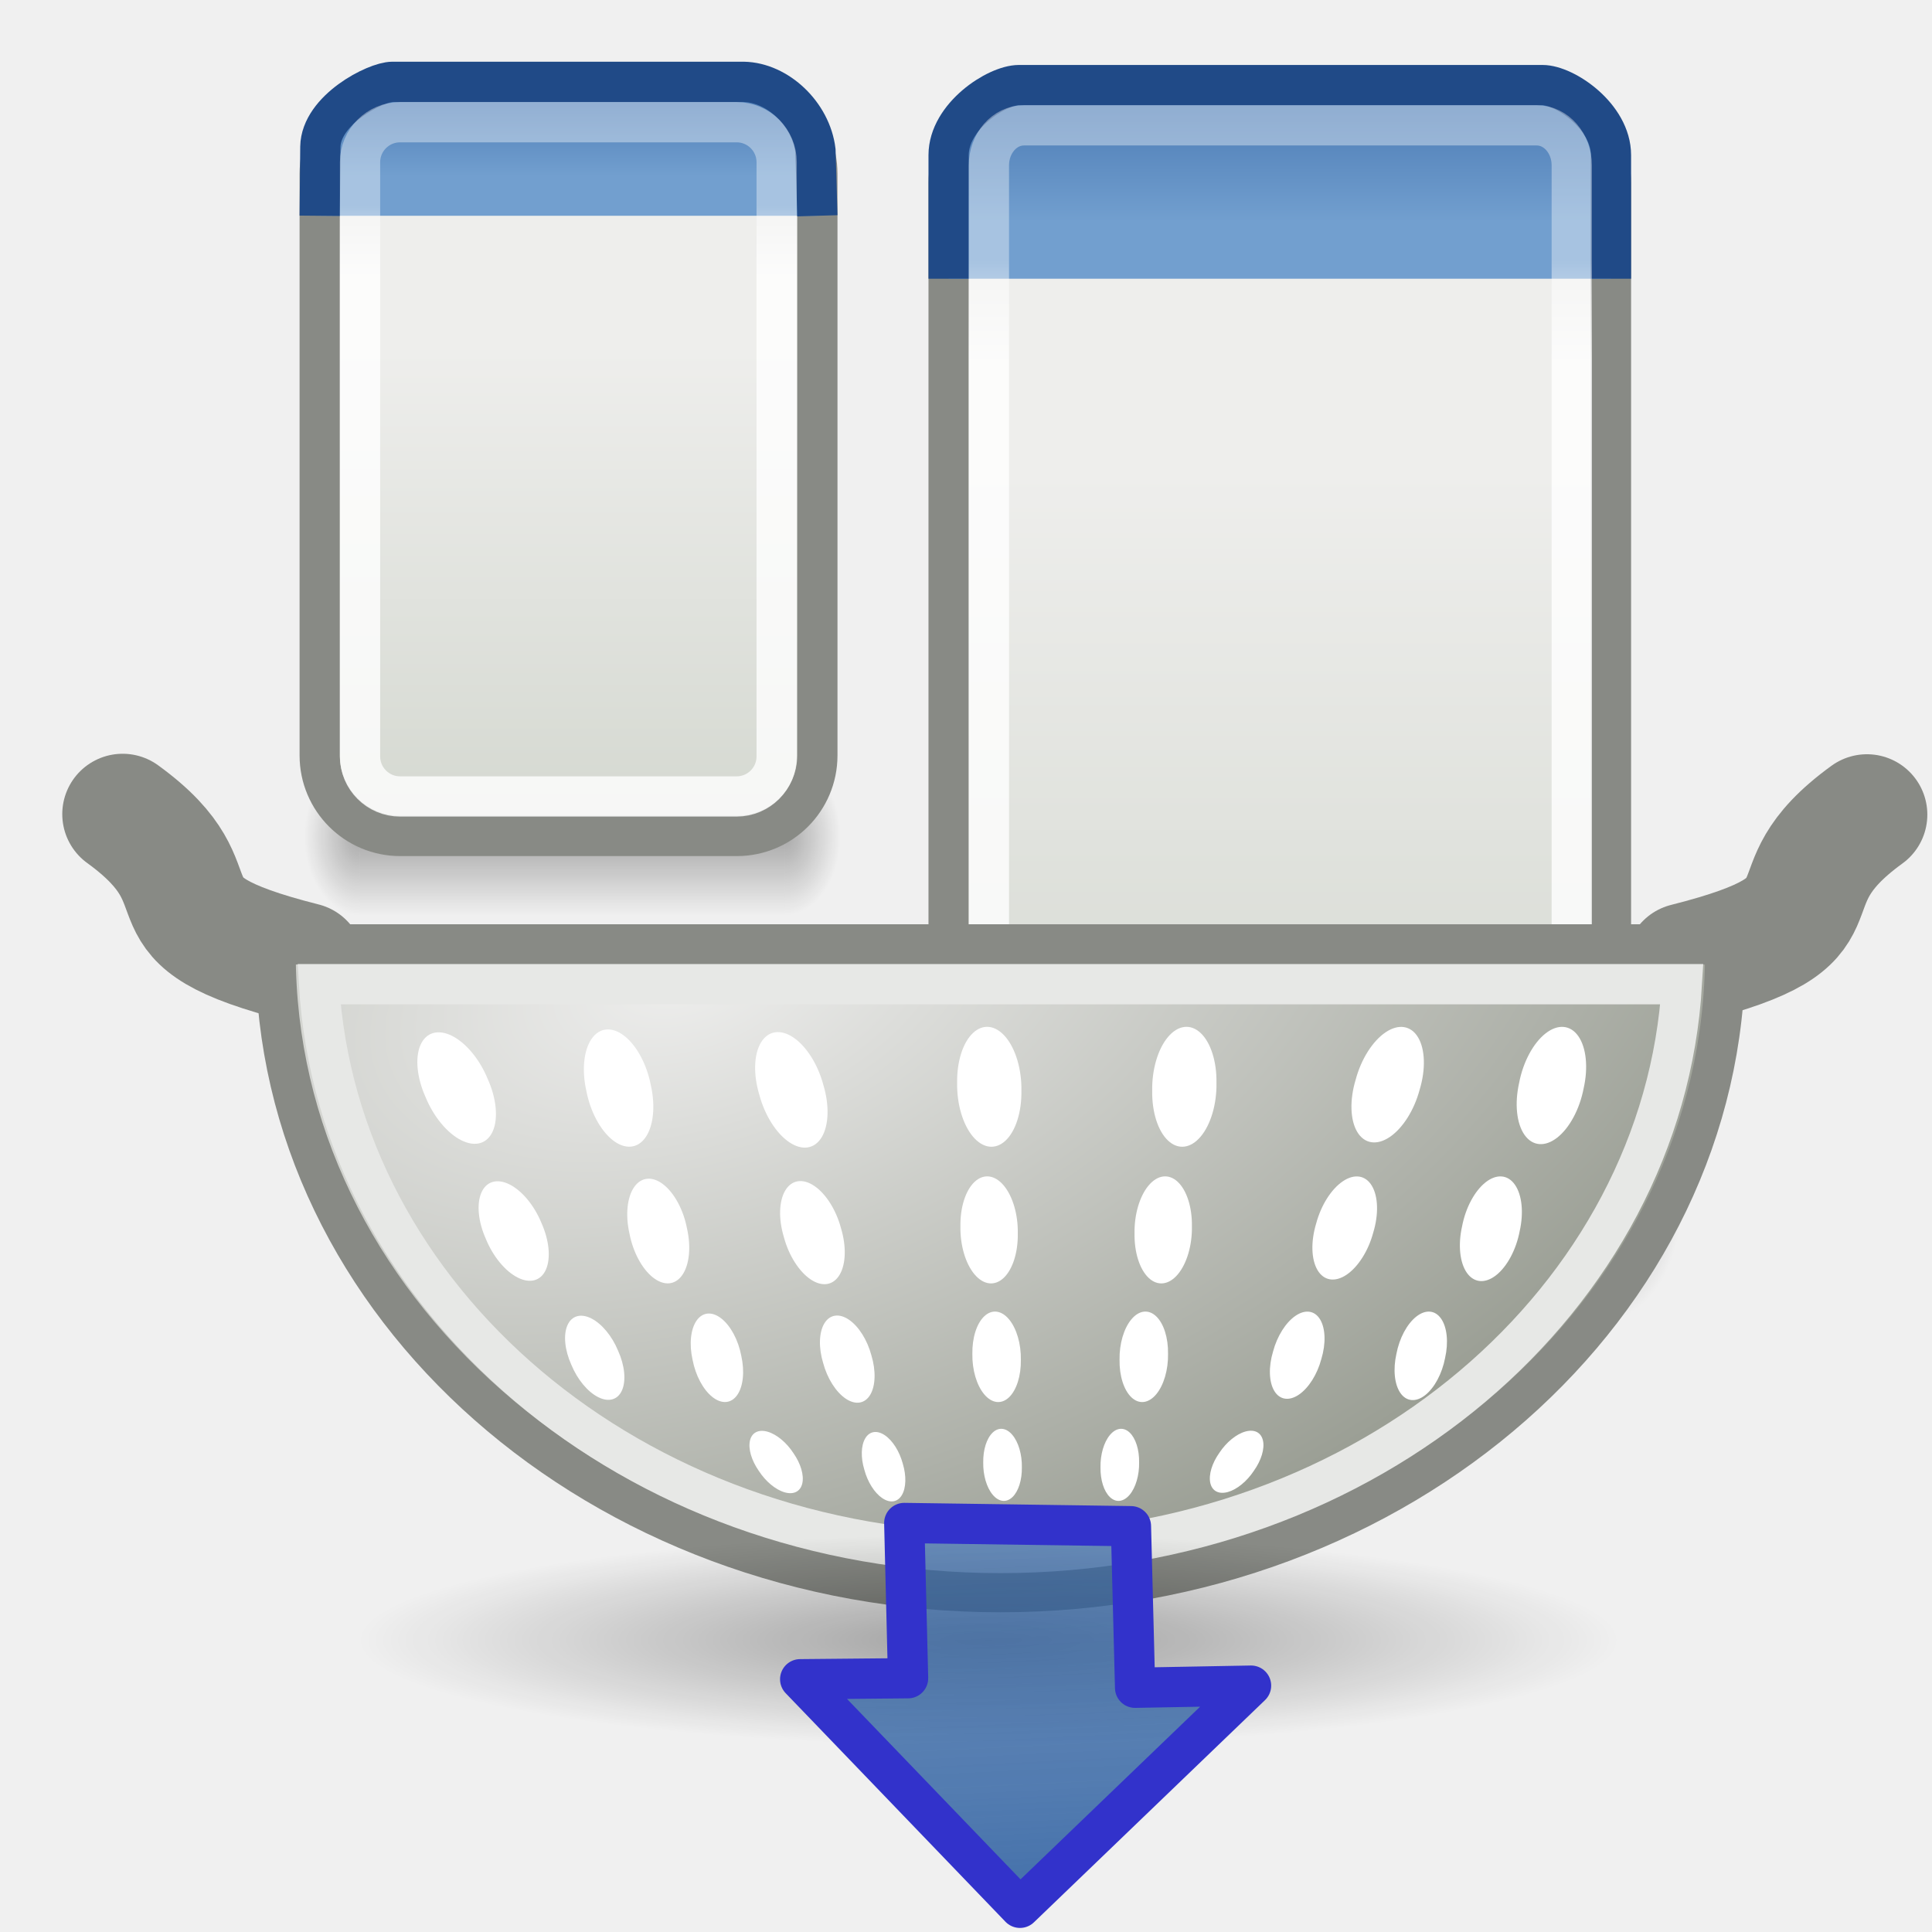
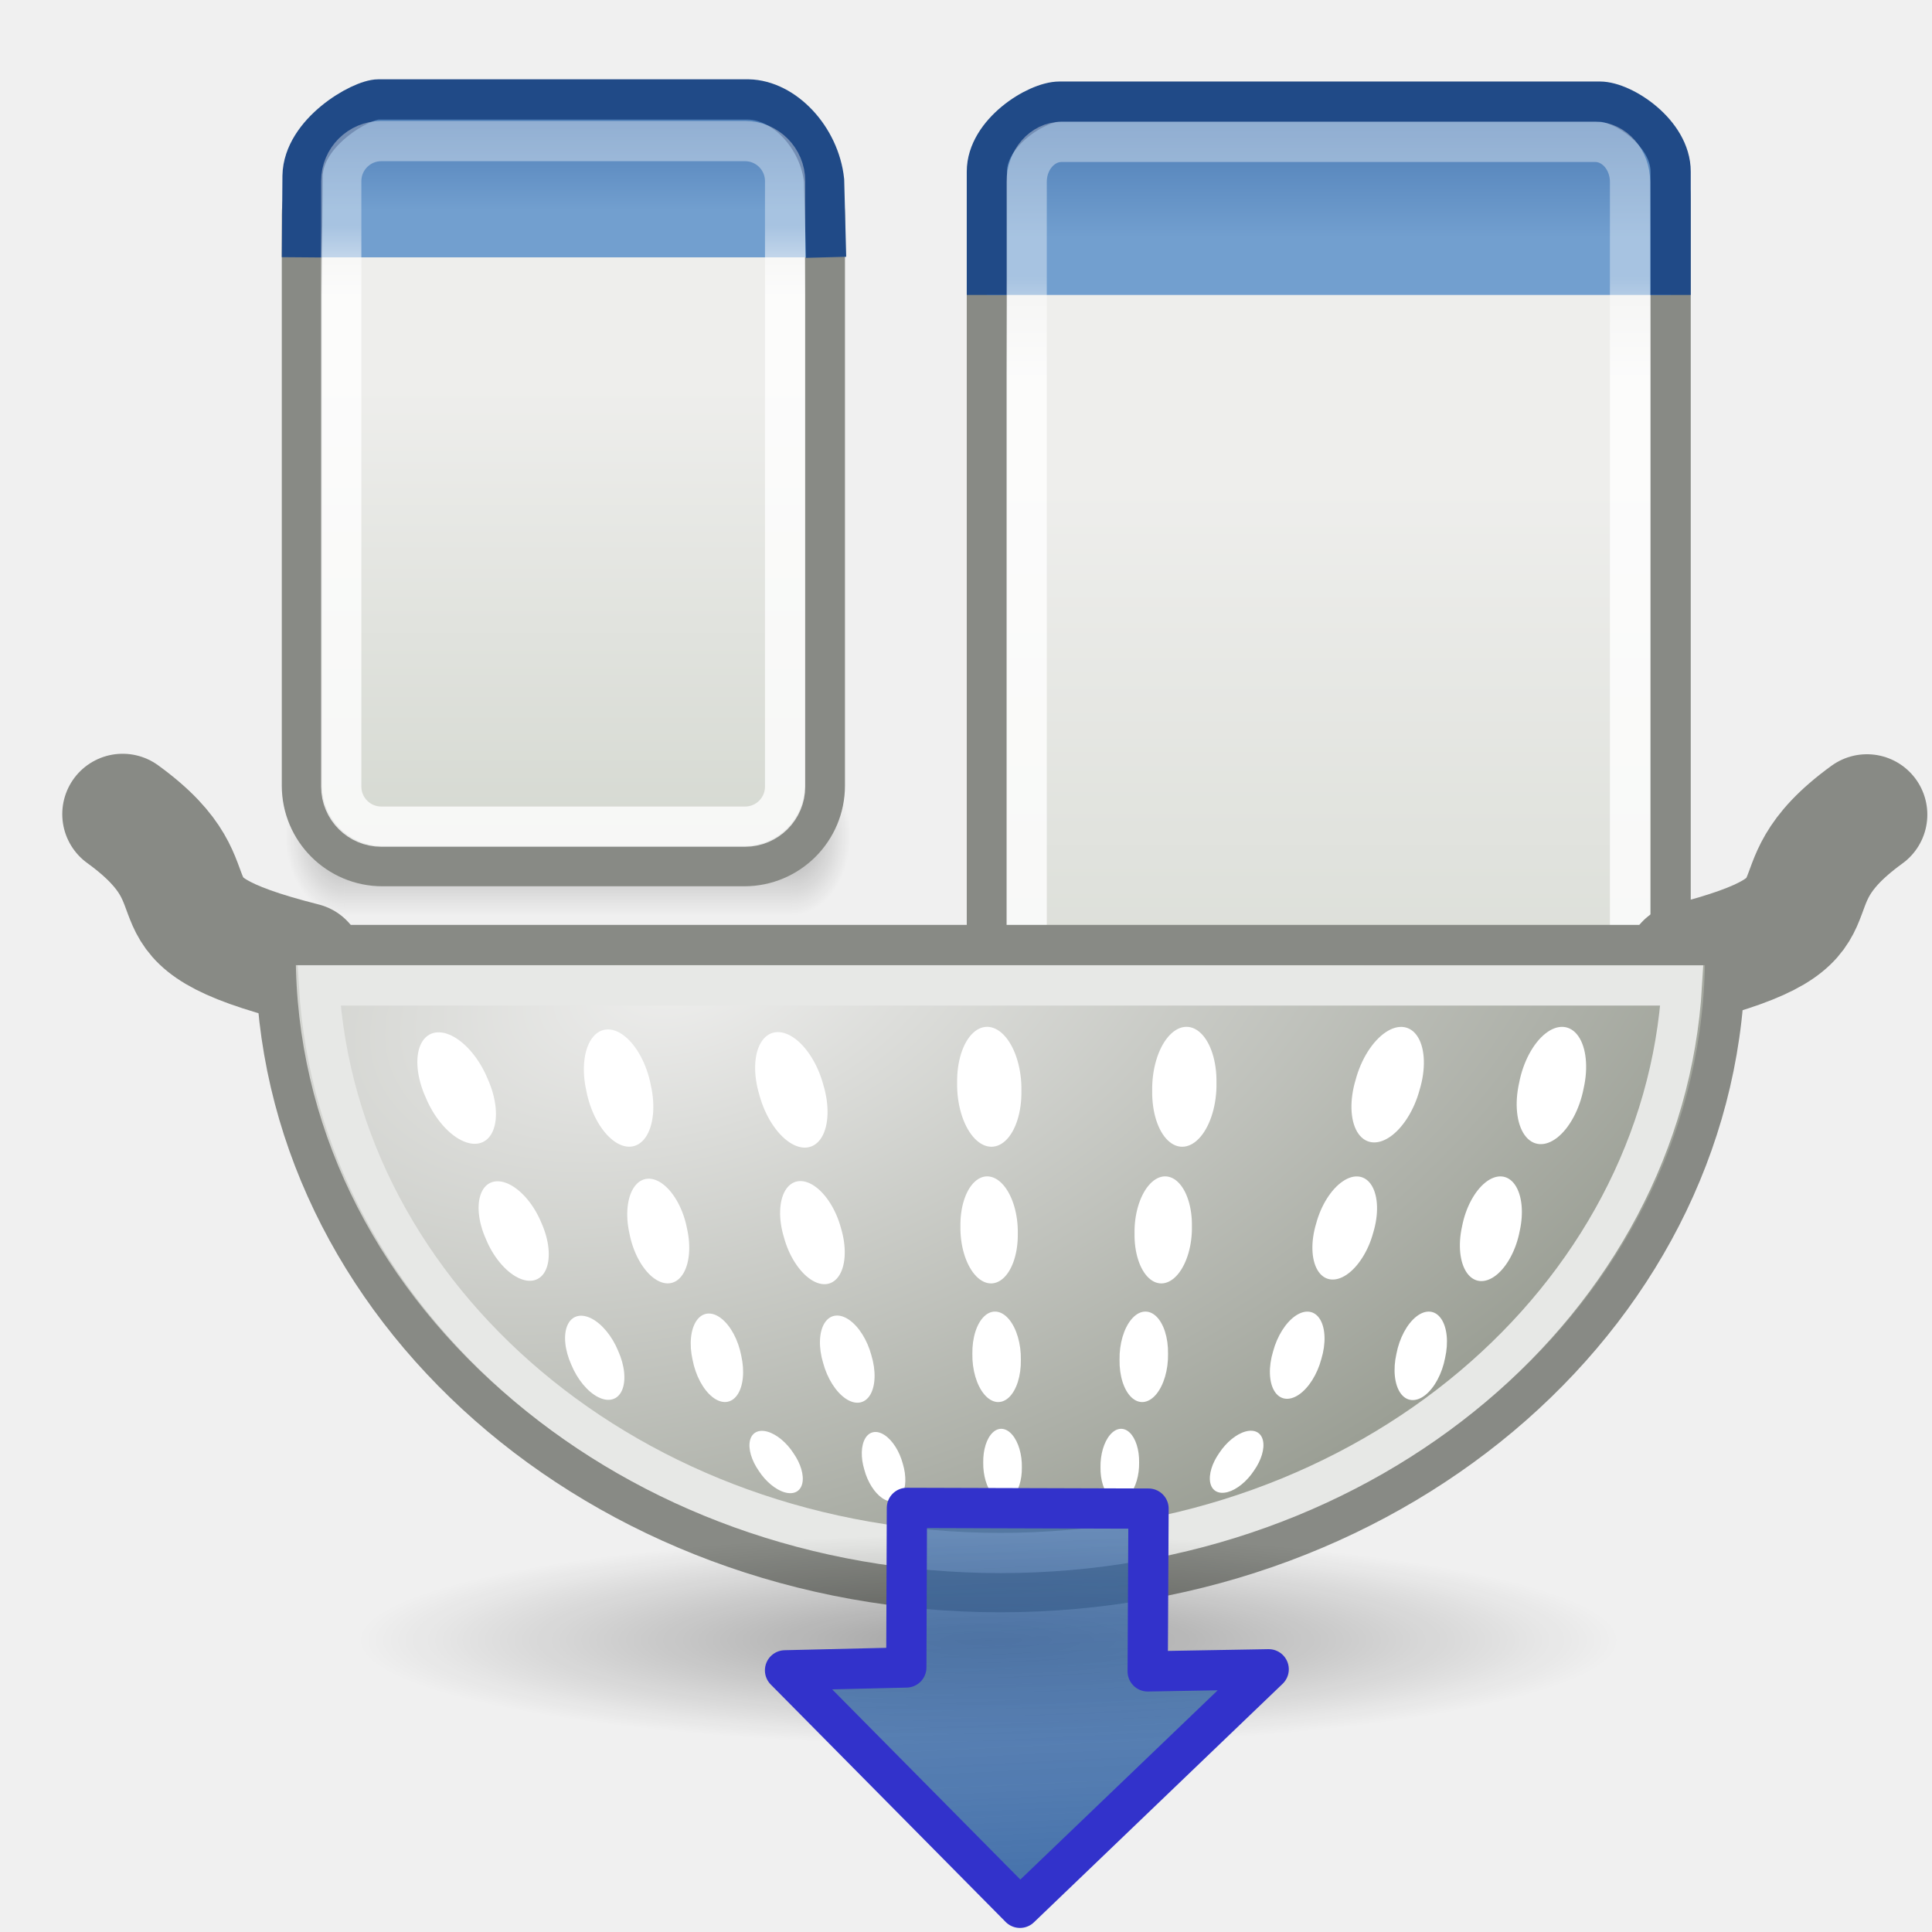
<svg xmlns="http://www.w3.org/2000/svg" xmlns:xlink="http://www.w3.org/1999/xlink" id="svg7631" height="48px" width="48px">
  <defs id="defs3">
-     <linearGradient id="linearGradient4199">
-       <stop style="stop-color:#ffffff;stop-opacity:1;" offset="0" id="stop4201" />
-       <stop style="stop-color:#ffffff;stop-opacity:0;" offset="1" id="stop4203" />
-     </linearGradient>
    <linearGradient id="linearGradient14450">
      <stop style="stop-color:#000000;stop-opacity:1;" offset="0" id="stop14452" />
      <stop style="stop-color:#000000;stop-opacity:0;" offset="1" id="stop14454" />
    </linearGradient>
    <linearGradient id="linearGradient6431">
      <stop style="stop-color:#eeeeed;stop-opacity:1;" offset="0" id="stop6433" />
      <stop style="stop-color:#9b9f95;stop-opacity:1;" offset="1" id="stop6435" />
    </linearGradient>
    <linearGradient id="linearGradient47870">
      <stop id="stop47872" offset="0" style="stop-color:#000000;stop-opacity:0" />
      <stop id="stop47878" offset="0.5" style="stop-color:#000000;stop-opacity:1" />
      <stop id="stop47874" offset="1" style="stop-color:#000000;stop-opacity:0" />
    </linearGradient>
    <linearGradient id="linearGradient51765">
      <stop id="stop51767" offset="0" style="stop-color:#000000;stop-opacity:1" />
      <stop id="stop51769" offset="1" style="stop-color:#000000;stop-opacity:0" />
    </linearGradient>
    <linearGradient id="linearGradient8553">
      <stop style="stop-color:#3465a4;stop-opacity:0.706;" offset="0" id="stop8555" />
      <stop id="stop8559" offset="0.5" style="stop-color:#3465a4;stop-opacity:0.835;" />
      <stop style="stop-color:#3465a4;stop-opacity:1;" offset="1" id="stop8557" />
    </linearGradient>
    <linearGradient xlink:href="#linearGradient8553" id="linearGradient12876" gradientUnits="userSpaceOnUse" gradientTransform="matrix(0.4643586,0.4829279,-0.4829279,0.4643586,23.55382,8.030185)" x1="33.524" y1="29.414" x2="47.904" y2="41.965" />
    <linearGradient xlink:href="#linearGradient47870" id="linearGradient13124" gradientUnits="userSpaceOnUse" gradientTransform="matrix(0.9788196,0,0,0.7154223,-8.500802,52.11272)" x1="32.085" y1="-14.402" x2="32.085" y2="-5.563" />
    <radialGradient xlink:href="#linearGradient51765" id="radialGradient13126" gradientUnits="userSpaceOnUse" gradientTransform="matrix(1.957639,-8.146468e-7,6.6614241e-7,1.456579,-59.01756,62.73807)" cx="51.438" cy="-12.203" fx="51.438" fy="-12.203" r="2.172" />
    <radialGradient xlink:href="#linearGradient51765" id="radialGradient13128" gradientUnits="userSpaceOnUse" gradientTransform="matrix(-1.957639,-9.2540676e-8,-1.2888861e-7,1.456579,110.0178,62.73803)" cx="51.438" cy="-12.203" fx="51.438" fy="-12.203" r="2.172" />
    <radialGradient xlink:href="#linearGradient14450" id="radialGradient14456" cx="14.375" cy="-12.875" fx="14.375" fy="-12.875" r="18.875" gradientTransform="matrix(1,0,0,9.9337748e-2,0,-11.59603)" gradientUnits="userSpaceOnUse" />
-     <radialGradient xlink:href="#linearGradient6431" id="radialGradient2280" gradientUnits="userSpaceOnUse" gradientTransform="matrix(0.8229466,-0.2430304,0.1364318,0.4619831,2.769798,51.83354)" cx="25.001" cy="-46.586" fx="25.001" fy="-46.586" r="36.001" />
+     <radialGradient xlink:href="#linearGradient6431" id="radialGradient2280" gradientUnits="userSpaceOnUse" gradientTransform="matrix(0.8229466,-0.2427944,0.1364318,0.4615346,2.769798,51.82162)" cx="25.001" cy="-46.586" fx="25.001" fy="-46.586" r="36.001" />
    <linearGradient id="linearGradient3690">
      <stop style="stop-color:white;stop-opacity:1;" offset="0" id="stop3692" />
      <stop style="stop-color:white;stop-opacity:0.469" offset="1" id="stop3694" />
    </linearGradient>
    <linearGradient id="linearGradient3674">
      <stop style="stop-color:#3465a4;stop-opacity:1" offset="0" id="stop3676" />
      <stop style="stop-color:#729fcf;stop-opacity:1;" offset="1" id="stop3678" />
    </linearGradient>
    <linearGradient id="linearGradient2781">
      <stop style="stop-color:#d3d7cf;stop-opacity:1" offset="0" id="stop2783" />
      <stop style="stop-color:#eeeeec;stop-opacity:1" offset="1" id="stop2785" />
    </linearGradient>
    <linearGradient xlink:href="#linearGradient47870" id="linearGradient3859" gradientUnits="userSpaceOnUse" gradientTransform="matrix(0.9788196,0,0,0.7154223,-8.500802,52.11272)" x1="32.085" y1="-14.402" x2="32.085" y2="-5.563" />
    <radialGradient xlink:href="#linearGradient51765" id="radialGradient3861" gradientUnits="userSpaceOnUse" gradientTransform="matrix(1.957639,-8.146468e-7,6.6614241e-7,1.456579,-59.01756,62.73807)" cx="51.438" cy="-12.203" fx="51.438" fy="-12.203" r="2.172" />
    <radialGradient xlink:href="#linearGradient51765" id="radialGradient3863" gradientUnits="userSpaceOnUse" gradientTransform="matrix(-1.957639,-9.2540676e-8,-1.2888861e-7,1.456579,110.0178,62.73803)" cx="51.438" cy="-12.203" fx="51.438" fy="-12.203" r="2.172" />
    <linearGradient xlink:href="#linearGradient47870" id="linearGradient3865" gradientUnits="userSpaceOnUse" gradientTransform="matrix(0.9788196,0,0,0.7154223,-8.500802,52.11272)" x1="32.085" y1="-14.402" x2="32.085" y2="-5.563" />
    <radialGradient xlink:href="#linearGradient51765" id="radialGradient3867" gradientUnits="userSpaceOnUse" gradientTransform="matrix(1.957639,-8.146468e-7,6.6614241e-7,1.456579,-59.01756,62.73807)" cx="51.438" cy="-12.203" fx="51.438" fy="-12.203" r="2.172" />
    <radialGradient xlink:href="#linearGradient51765" id="radialGradient3869" gradientUnits="userSpaceOnUse" gradientTransform="matrix(-1.957639,-9.2540676e-8,-1.2888861e-7,1.456579,110.0178,62.73803)" cx="51.438" cy="-12.203" fx="51.438" fy="-12.203" r="2.172" />
-     <linearGradient xlink:href="#linearGradient2781" id="linearGradient3871" gradientUnits="userSpaceOnUse" gradientTransform="matrix(0.3746629,0,0,0.6049391,2.008261,-22.37613)" x1="24.926" y1="40" x2="24.926" y2="19.539" />
-     <linearGradient xlink:href="#linearGradient3674" id="linearGradient3873" gradientUnits="userSpaceOnUse" gradientTransform="matrix(0.3746629,0,0,0.6049391,2.008261,-22.37613)" x1="23.069" y1="6.799" x2="23.069" y2="12.403" />
-     <linearGradient xlink:href="#linearGradient3690" id="linearGradient3875" gradientUnits="userSpaceOnUse" gradientTransform="matrix(0.3525657,0,0,0.594361,2.54888,-22.11046)" x1="9.5" y1="16.264" x2="9.5" y2="13.409" />
-     <linearGradient xlink:href="#linearGradient2781" id="linearGradient3877" gradientUnits="userSpaceOnUse" gradientTransform="matrix(0.4986776,0,0,0.8698562,16.5793,-24.52933)" x1="24.926" y1="40" x2="24.926" y2="19.539" />
-     <linearGradient xlink:href="#linearGradient3674" id="linearGradient3879" gradientUnits="userSpaceOnUse" gradientTransform="matrix(0.4986776,0,0,0.8698562,16.5793,-24.52933)" x1="23.069" y1="6.799" x2="23.069" y2="12.403" />
-     <linearGradient xlink:href="#linearGradient3690" id="linearGradient3881" gradientUnits="userSpaceOnUse" gradientTransform="matrix(0.4671173,0,0,0.8598118,17.38096,-24.30389)" x1="9.5" y1="16.264" x2="9.5" y2="13.409" />
-     <radialGradient xlink:href="#linearGradient4199" id="radialGradient4205" cx="7.182" cy="20.575" fx="7.182" fy="20.575" r="16.922" gradientTransform="matrix(-1.3429609e-2,0.9388356,-1.852866,-2.6504142e-2,47.39156,16.55229)" gradientUnits="userSpaceOnUse" />
+     <linearGradient xlink:href="#linearGradient3690" id="linearGradient7954" gradientUnits="userSpaceOnUse" gradientTransform="matrix(0.4835965,0,0,0.8584027,20.91325,-4.631142)" x1="9.5" y1="16.264" x2="9.5" y2="13.409" />
+     <linearGradient xlink:href="#linearGradient3674" id="linearGradient7957" gradientUnits="userSpaceOnUse" gradientTransform="matrix(0.5147482,0,0,0.8684306,20.14349,-4.856211)" x1="23.069" y1="6.799" x2="23.069" y2="12.403" />
+     <linearGradient xlink:href="#linearGradient2781" id="linearGradient7960" gradientUnits="userSpaceOnUse" gradientTransform="matrix(0.5147482,0,0,0.8684306,20.14349,-4.856211)" x1="24.926" y1="40" x2="24.926" y2="19.539" />
+     <linearGradient xlink:href="#linearGradient3690" id="linearGradient7963" gradientUnits="userSpaceOnUse" gradientTransform="matrix(0.375613,0,0,0.6043397,4.593871,-2.490699)" x1="9.5" y1="16.264" x2="9.5" y2="13.409" />
+     <linearGradient xlink:href="#linearGradient3674" id="linearGradient7966" gradientUnits="userSpaceOnUse" gradientTransform="matrix(0.3946304,0,0,0.7128398,4.146596,-3.608759)" x1="23.069" y1="6.799" x2="23.069" y2="12.403" />
+     <linearGradient xlink:href="#linearGradient2781" id="linearGradient7969" gradientUnits="userSpaceOnUse" gradientTransform="matrix(0.3936834,0,0,0.5957178,4.154645,-2.011884)" x1="24.926" y1="40" x2="24.926" y2="19.539" />
  </defs>
  <g id="layer1">
-     <g id="g3843" transform="translate(2.75,19.25)">
-       <g id="g3561" transform="matrix(0.3261017,0,0,0.6210274,3.153594,-26.39271)">
-         <rect id="rect3563" style="opacity:0.3;fill:url(#linearGradient3859);fill-opacity:1;fill-rule:evenodd;stroke:none;stroke-width:1.024;stroke-linecap:butt;stroke-linejoin:miter;stroke-miterlimit:4;stroke-dasharray:none;stroke-dashoffset:0;stroke-opacity:1" y="41.809" x="9.322" height="6.323" width="32.357" />
-         <path id="path3565" style="opacity:0.3;fill:url(#radialGradient3861);fill-opacity:1;fill-rule:evenodd;stroke:none;stroke-width:1.024;stroke-linecap:butt;stroke-linejoin:miter;stroke-miterlimit:4;stroke-dasharray:none;stroke-dashoffset:0;stroke-opacity:1" d="M 41.678,41.8 L 41.678,48.127 C 44.022,48.103 45.93,46.705 45.93,44.974 C 45.93,43.243 44.022,41.824 41.678,41.8 z " />
-         <path id="path3567" style="opacity:0.3;fill:url(#radialGradient3863);fill-opacity:1;fill-rule:evenodd;stroke:none;stroke-width:1.024;stroke-linecap:butt;stroke-linejoin:miter;stroke-miterlimit:4;stroke-dasharray:none;stroke-dashoffset:0;stroke-opacity:1" d="M 9.322,41.8 L 9.322,48.127 C 6.978,48.103 5.07,46.705 5.07,44.974 C 5.07,43.243 6.978,41.824 9.322,41.8 z " />
-       </g>
-       <g id="g3569" transform="matrix(0.4740941,0,0,0.9115551,16.95389,-31.69278)">
-         <rect id="rect3571" style="opacity:0.3;fill:url(#linearGradient3865);fill-opacity:1;fill-rule:evenodd;stroke:none;stroke-width:1.024;stroke-linecap:butt;stroke-linejoin:miter;stroke-miterlimit:4;stroke-dasharray:none;stroke-dashoffset:0;stroke-opacity:1" y="41.809" x="9.322" height="6.323" width="32.357" />
-         <path id="path3573" style="opacity:0.3;fill:url(#radialGradient3867);fill-opacity:1;fill-rule:evenodd;stroke:none;stroke-width:1.024;stroke-linecap:butt;stroke-linejoin:miter;stroke-miterlimit:4;stroke-dasharray:none;stroke-dashoffset:0;stroke-opacity:1" d="M 41.678,41.8 L 41.678,48.127 C 44.022,48.103 45.93,46.705 45.93,44.974 C 45.93,43.243 44.022,41.824 41.678,41.8 z " />
-         <path id="path3575" style="opacity:0.3;fill:url(#radialGradient3869);fill-opacity:1;fill-rule:evenodd;stroke:none;stroke-width:1.024;stroke-linecap:butt;stroke-linejoin:miter;stroke-miterlimit:4;stroke-dasharray:none;stroke-dashoffset:0;stroke-opacity:1" d="M 9.322,41.8 L 9.322,48.127 C 6.978,48.103 5.07,46.705 5.07,44.974 C 5.07,43.243 6.978,41.824 9.322,41.8 z " />
-       </g>
-       <rect ry="2" rx="2" y="-16.932" x="5.193" height="18.451" width="12.364" id="rect1915" style="fill:url(#linearGradient3871);fill-opacity:1;stroke:#888a85;stroke-width:1;stroke-miterlimit:4;stroke-dasharray:none;stroke-opacity:1" />
-       <path id="path1917" d="M 5.193,-13.889 L 5.209,-15.602 C 5.224,-16.523 6.584,-17.217 6.999,-17.217 L 15.723,-17.217 C 16.575,-17.202 17.401,-16.413 17.51,-15.509 L 17.557,-13.889" style="fill:url(#linearGradient3873);fill-opacity:1;stroke:#204a87;stroke-width:1;stroke-miterlimit:4;stroke-opacity:1" />
-       <rect ry="0.995" rx="0.995" y="-16.214" x="6.195" height="16.752" width="10.351" id="rect1919" style="opacity:0.8;fill:none;fill-opacity:1;stroke:url(#linearGradient3875);stroke-width:1;stroke-miterlimit:4;stroke-dasharray:none;stroke-opacity:1" />
-       <rect style="fill:url(#linearGradient3877);fill-opacity:1;stroke:#888a85;stroke-width:1;stroke-miterlimit:4;stroke-dasharray:none;stroke-opacity:1" id="rect2355" width="16.456" height="26.531" x="20.818" y="-16.701" rx="2" ry="2" />
-       <path style="fill:url(#linearGradient3879);fill-opacity:1;stroke:#204a87;stroke-width:1;stroke-miterlimit:4;stroke-opacity:1" d="M 20.818,-12.325 L 20.818,-15.396 C 20.818,-16.36 22.013,-17.136 22.565,-17.136 L 35.574,-17.136 C 36.126,-17.136 37.274,-16.36 37.274,-15.396 L 37.274,-12.325" id="path2357" />
-       <rect style="opacity:0.8;fill:none;fill-opacity:1;stroke:url(#linearGradient3881);stroke-width:1;stroke-miterlimit:4;stroke-dasharray:none;stroke-opacity:1" id="rect2359" width="14.481" height="24.935" x="21.819" y="-16.136" rx="0.87" ry="0.995" />
+     <g transform="matrix(0.3434812,0,0,0.6210274,5.352969,-7.142714)" id="g3561">
+       <rect width="32.357" height="6.323" x="9.322" y="41.809" style="opacity:0.3;fill:url(#linearGradient3859);fill-opacity:1;fill-rule:evenodd;stroke:none;stroke-width:1.024;stroke-linecap:butt;stroke-linejoin:miter;stroke-miterlimit:4;stroke-dasharray:none;stroke-dashoffset:0;stroke-opacity:1" id="rect3563" />
+       <path d="M 41.678,41.8 L 41.678,48.127 C 44.022,48.103 45.93,46.705 45.93,44.974 C 45.93,43.243 44.022,41.824 41.678,41.8 z" style="opacity:0.3;fill:url(#radialGradient3861);fill-opacity:1;fill-rule:evenodd;stroke:none;stroke-width:1.024;stroke-linecap:butt;stroke-linejoin:miter;stroke-miterlimit:4;stroke-dasharray:none;stroke-dashoffset:0;stroke-opacity:1" id="path3565" />
+       <path d="M 9.322,41.8 L 9.322,48.127 C 6.978,48.103 5.07,46.705 5.07,44.974 C 5.07,43.243 6.978,41.824 9.322,41.8 z" style="opacity:0.3;fill:url(#radialGradient3863);fill-opacity:1;fill-rule:evenodd;stroke:none;stroke-width:1.024;stroke-linecap:butt;stroke-linejoin:miter;stroke-miterlimit:4;stroke-dasharray:none;stroke-dashoffset:0;stroke-opacity:1" id="path3567" />
    </g>
-     <g transform="matrix(0.4865702,0,0,0.9356153,19.42928,-12.17043)" id="g2358">
-       <rect width="32.357" height="6.323" x="9.322" y="41.809" style="opacity:0.3;fill:url(#linearGradient13124);fill-opacity:1;fill-rule:evenodd;stroke:none;stroke-width:1.024;stroke-linecap:butt;stroke-linejoin:miter;stroke-miterlimit:4;stroke-dasharray:none;stroke-dashoffset:0;stroke-opacity:1" id="rect2360" />
-       <path d="M 41.678,41.8 L 41.678,48.127 C 44.022,48.103 45.93,46.705 45.93,44.974 C 45.93,43.243 44.022,41.824 41.678,41.8 z " style="opacity:0.3;fill:url(#radialGradient13126);fill-opacity:1;fill-rule:evenodd;stroke:none;stroke-width:1.024;stroke-linecap:butt;stroke-linejoin:miter;stroke-miterlimit:4;stroke-dasharray:none;stroke-dashoffset:0;stroke-opacity:1" id="path2362" />
-       <path d="M 9.322,41.8 L 9.322,48.127 C 6.978,48.103 5.07,46.705 5.07,44.974 C 5.07,43.243 6.978,41.824 9.322,41.8 z " style="opacity:0.3;fill:url(#radialGradient13128);fill-opacity:1;fill-rule:evenodd;stroke:none;stroke-width:1.024;stroke-linecap:butt;stroke-linejoin:miter;stroke-miterlimit:4;stroke-dasharray:none;stroke-dashoffset:0;stroke-opacity:1" id="path2364" />
-     </g>
+     <rect style="fill:url(#linearGradient7969);fill-opacity:1;stroke:#888a85;stroke-width:1;stroke-miterlimit:4;stroke-dasharray:none;stroke-opacity:1" id="rect1915" width="12.992" height="18.169" x="7.501" y="3.35" rx="2" ry="2" />
+     <path style="fill:url(#linearGradient7966);fill-opacity:1;stroke:#204a87;stroke-width:1;stroke-miterlimit:4;stroke-opacity:1" d="M 7.501,6.393 L 7.517,4.373 C 7.534,3.289 8.966,2.47 9.403,2.47 L 18.592,2.47 C 19.49,2.488 20.359,3.418 20.474,4.484 L 20.524,6.393" id="path1917" />
+     <rect style="opacity:0.8;fill:none;fill-opacity:1;stroke:url(#linearGradient7963);stroke-width:1;stroke-miterlimit:4;stroke-dasharray:none;stroke-opacity:1" id="rect1919" width="11.028" height="17.033" x="8.478" y="3.505" rx="0.995" ry="0.995" />
+     <rect ry="2" rx="2" y="2.96" x="24.519" height="26.487" width="16.987" id="rect2355" style="fill:url(#linearGradient7960);fill-opacity:1;stroke:#888a85;stroke-width:1;stroke-miterlimit:4;stroke-dasharray:none;stroke-opacity:1" />
+     <path id="path2357" d="M 24.519,7.328 L 24.519,4.262 C 24.519,3.3 25.752,2.525 26.323,2.525 L 39.75,2.525 C 40.321,2.525 41.506,3.3 41.506,4.262 L 41.506,7.328" style="fill:url(#linearGradient7957);fill-opacity:1;stroke:#204a87;stroke-width:1;stroke-miterlimit:4;stroke-opacity:1" />
+     <rect ry="0.995" rx="0.87" y="3.524" x="25.507" height="24.894" width="14.991" id="rect2359" style="opacity:0.8;fill:none;fill-opacity:1;stroke:url(#linearGradient7954);stroke-width:1;stroke-miterlimit:4;stroke-dasharray:none;stroke-opacity:1" />
    <path style="fill:none;fill-rule:evenodd;stroke:#888a85;stroke-width:3;stroke-linecap:round;stroke-linejoin:round;stroke-miterlimit:4;stroke-dasharray:none;stroke-opacity:1" d="M 41.883,23.937 C 46.257,22.832 43.693,22.192 46.384,20.239" id="path6442" />
    <path id="path9351" d="M 7.549,23.925 C 3.174,22.82 5.739,22.18 3.047,20.227" style="fill:none;fill-rule:evenodd;stroke:#888a85;stroke-width:3;stroke-linecap:round;stroke-linejoin:round;stroke-miterlimit:4;stroke-dasharray:none;stroke-opacity:1" />
-     <path style="fill:url(#radialGradient2280);fill-opacity:1;fill-rule:evenodd;stroke:#888a85;stroke-width:1;stroke-linecap:round;stroke-linejoin:round;stroke-miterlimit:4;stroke-dasharray:none;stroke-dashoffset:0;stroke-opacity:1" d="M 6.864,23.463 C 6.862,23.538 6.848,23.613 6.848,23.689 C 6.848,32.449 14.914,39.557 24.855,39.557 C 34.795,39.557 42.861,32.449 42.861,23.689 C 42.861,23.613 42.863,23.538 42.861,23.463 L 6.864,23.463 z " id="path2233" />
-     <path style="fill:none;fill-opacity:1;fill-rule:evenodd;stroke:#e7e8e6;stroke-width:1.944;stroke-linecap:round;stroke-linejoin:miter;stroke-miterlimit:4;stroke-dasharray:none;stroke-dashoffset:0;stroke-opacity:1" id="path11487" d="M -9.75,-49.062 C -8.855,-33.904 5.338,-21.594 23.156,-21.594 C 40.975,-21.594 55.167,-33.904 56.062,-49.062 L -9.75,-49.062 z " transform="matrix(0.5144844,0,0,0.5144844,12.94291,49.69337)" />
+     <path style="fill:url(#radialGradient2280);fill-opacity:1;fill-rule:evenodd;stroke:#888a85;stroke-width:1;stroke-linecap:round;stroke-linejoin:round;stroke-miterlimit:4;stroke-dasharray:none;stroke-dashoffset:0;stroke-opacity:1" d="M 6.864,23.479 C 6.862,23.554 6.848,23.629 6.848,23.704 C 6.848,32.456 14.914,39.557 24.855,39.557 C 34.795,39.557 42.861,32.456 42.861,23.704 C 42.861,23.629 42.863,23.554 42.861,23.479 L 6.864,23.479 z" id="path2233" />
+     <path style="fill:none;fill-opacity:1;fill-rule:evenodd;stroke:#e7e8e6;stroke-width:1.946;stroke-linecap:round;stroke-linejoin:miter;stroke-miterlimit:4;stroke-dasharray:none;stroke-dashoffset:0;stroke-opacity:1" id="path11487" d="M -9.75,-49.062 C -8.855,-33.904 5.338,-21.594 23.156,-21.594 C 40.975,-21.594 55.167,-33.904 56.062,-49.062 L -9.75,-49.062 z" transform="matrix(0.5144844,0,0,0.5133467,12.94291,49.66881)" />
    <g id="g11551" transform="matrix(1.011569,0,0,1.011569,0.1357029,-5.787976)">
      <path transform="matrix(0.7197945,-0.210001,0.254312,0.5928197,24.202,68.70424)" d="M 4.066 -60.099 A 1.061 2.21 0 1 1  1.945,-60.099 A 1.061 2.21 0 1 1  4.066 -60.099 z" id="path4178" style="fill:#ffffff;fill-opacity:1;fill-rule:evenodd;stroke:none;stroke-width:2;stroke-linecap:round;stroke-linejoin:round;stroke-miterlimit:4;stroke-dasharray:none;stroke-dashoffset:0;stroke-opacity:1" />
      <path style="fill:#ffffff;fill-opacity:1;fill-rule:evenodd;stroke:none;stroke-width:2;stroke-linecap:round;stroke-linejoin:round;stroke-miterlimit:4;stroke-dasharray:none;stroke-dashoffset:0;stroke-opacity:1" id="path11493" d="M 4.066 -60.099 A 1.061 2.21 0 1 1  1.945,-60.099 A 1.061 2.21 0 1 1  4.066 -60.099 z" transform="matrix(0.7472018,-6.2402044e-2,0.1311195,0.6315991,20.69337,70.59127)" />
      <path transform="matrix(0.7406843,-0.1165819,0.1767094,0.6203898,27.69551,70.12462)" d="M 4.066 -60.099 A 1.061 2.21 0 1 1  1.945,-60.099 A 1.061 2.21 0 1 1  4.066 -60.099 z" id="path11495" style="fill:#ffffff;fill-opacity:1;fill-rule:evenodd;stroke:none;stroke-width:2;stroke-linecap:round;stroke-linejoin:round;stroke-miterlimit:4;stroke-dasharray:none;stroke-dashoffset:0;stroke-opacity:1" />
      <path style="fill:#ffffff;fill-opacity:1;fill-rule:evenodd;stroke:none;stroke-width:2;stroke-linecap:round;stroke-linejoin:round;stroke-miterlimit:4;stroke-dasharray:none;stroke-dashoffset:0;stroke-opacity:1" id="path11497" d="M 4.066 -60.099 A 1.061 2.21 0 1 1  1.945,-60.099 A 1.061 2.21 0 1 1  4.066 -60.099 z" transform="matrix(0.7442456,9.1121236e-2,-2.9495402e-4,0.6450656,21.90839,70.9079)" />
      <path transform="matrix(-0.7472018,-6.2402044e-2,-0.1311195,0.6315991,32.33492,70.52846)" d="M 4.066 -60.099 A 1.061 2.21 0 1 1  1.945,-60.099 A 1.061 2.21 0 1 1  4.066 -60.099 z" id="path11501" style="fill:#ffffff;fill-opacity:1;fill-rule:evenodd;stroke:none;stroke-width:2;stroke-linecap:round;stroke-linejoin:round;stroke-miterlimit:4;stroke-dasharray:none;stroke-dashoffset:0;stroke-opacity:1" />
      <path style="fill:#ffffff;fill-opacity:1;fill-rule:evenodd;stroke:none;stroke-width:2;stroke-linecap:round;stroke-linejoin:round;stroke-miterlimit:4;stroke-dasharray:none;stroke-dashoffset:0;stroke-opacity:1" id="path11503" d="M 4.066 -60.099 A 1.061 2.21 0 1 1  1.945,-60.099 A 1.061 2.21 0 1 1  4.066 -60.099 z" transform="matrix(-0.7406843,-0.1165819,-0.1767094,0.6203898,25.55375,69.99689)" />
      <path transform="matrix(-0.7442456,9.1121236e-2,2.9495402e-4,0.6450656,31.20829,70.9079)" d="M 4.066 -60.099 A 1.061 2.21 0 1 1  1.945,-60.099 A 1.061 2.21 0 1 1  4.066 -60.099 z" id="path11505" style="fill:#ffffff;fill-opacity:1;fill-rule:evenodd;stroke:none;stroke-width:2;stroke-linecap:round;stroke-linejoin:round;stroke-miterlimit:4;stroke-dasharray:none;stroke-dashoffset:0;stroke-opacity:1" />
      <path style="fill:#ffffff;fill-opacity:1;fill-rule:evenodd;stroke:none;stroke-width:2;stroke-linecap:round;stroke-linejoin:round;stroke-miterlimit:4;stroke-dasharray:none;stroke-dashoffset:0;stroke-opacity:1" id="path11509" d="M 4.066 -60.099 A 1.061 2.21 0 1 1  1.945,-60.099 A 1.061 2.21 0 1 1  4.066 -60.099 z" transform="matrix(0.6424977,-0.1874496,0.2270021,0.5291584,24.19381,68.32181)" />
      <path transform="matrix(0.6669618,-5.5700855e-2,0.1170389,0.5637734,21.06196,70.0062)" d="M 4.066 -60.099 A 1.061 2.21 0 1 1  1.945,-60.099 A 1.061 2.21 0 1 1  4.066 -60.099 z" id="path11511" style="fill:#ffffff;fill-opacity:1;fill-rule:evenodd;stroke:none;stroke-width:2;stroke-linecap:round;stroke-linejoin:round;stroke-miterlimit:4;stroke-dasharray:none;stroke-dashoffset:0;stroke-opacity:1" />
      <path style="fill:#ffffff;fill-opacity:1;fill-rule:evenodd;stroke:none;stroke-width:2;stroke-linecap:round;stroke-linejoin:round;stroke-miterlimit:4;stroke-dasharray:none;stroke-dashoffset:0;stroke-opacity:1" id="path11513" d="M 4.066 -60.099 A 1.061 2.21 0 1 1  1.945,-60.099 A 1.061 2.21 0 1 1  4.066 -60.099 z" transform="matrix(0.6611442,-0.1040625,0.157733,0.5537678,27.31215,69.58967)" />
      <path transform="matrix(0.6643231,8.133597e-2,-2.632797e-4,0.5757937,22.1465,70.28883)" d="M 4.066 -60.099 A 1.061 2.21 0 1 1  1.945,-60.099 A 1.061 2.21 0 1 1  4.066 -60.099 z" id="path11515" style="fill:#ffffff;fill-opacity:1;fill-rule:evenodd;stroke:none;stroke-width:2;stroke-linecap:round;stroke-linejoin:round;stroke-miterlimit:4;stroke-dasharray:none;stroke-dashoffset:0;stroke-opacity:1" />
      <path style="fill:#ffffff;fill-opacity:1;fill-rule:evenodd;stroke:none;stroke-width:2;stroke-linecap:round;stroke-linejoin:round;stroke-miterlimit:4;stroke-dasharray:none;stroke-dashoffset:0;stroke-opacity:1" id="path11517" d="M 4.066 -60.099 A 1.061 2.21 0 1 1  1.945,-60.099 A 1.061 2.21 0 1 1  4.066 -60.099 z" transform="matrix(-0.6669618,-5.5700855e-2,-0.1170389,0.5637734,31.45335,69.95014)" />
      <path transform="matrix(-0.6611442,-0.1040625,-0.157733,0.5537678,25.4004,69.47565)" d="M 4.066 -60.099 A 1.061 2.21 0 1 1  1.945,-60.099 A 1.061 2.21 0 1 1  4.066 -60.099 z" id="path11519" style="fill:#ffffff;fill-opacity:1;fill-rule:evenodd;stroke:none;stroke-width:2;stroke-linecap:round;stroke-linejoin:round;stroke-miterlimit:4;stroke-dasharray:none;stroke-dashoffset:0;stroke-opacity:1" />
      <path style="fill:#ffffff;fill-opacity:1;fill-rule:evenodd;stroke:none;stroke-width:2;stroke-linecap:round;stroke-linejoin:round;stroke-miterlimit:4;stroke-dasharray:none;stroke-dashoffset:0;stroke-opacity:1" id="path11521" d="M 4.066 -60.099 A 1.061 2.21 0 1 1  1.945,-60.099 A 1.061 2.21 0 1 1  4.066 -60.099 z" transform="matrix(-0.6643231,8.133597e-2,2.632797e-4,0.5757937,30.44771,70.28883)" />
      <path transform="matrix(0.5431162,-0.1584549,0.1918894,0.4473082,24.37268,66.42854)" d="M 4.066 -60.099 A 1.061 2.21 0 1 1  1.945,-60.099 A 1.061 2.21 0 1 1  4.066 -60.099 z" id="path11523" style="fill:#ffffff;fill-opacity:1;fill-rule:evenodd;stroke:none;stroke-width:2;stroke-linecap:round;stroke-linejoin:round;stroke-miterlimit:4;stroke-dasharray:none;stroke-dashoffset:0;stroke-opacity:1" />
      <path style="fill:#ffffff;fill-opacity:1;fill-rule:evenodd;stroke:none;stroke-width:2;stroke-linecap:round;stroke-linejoin:round;stroke-miterlimit:4;stroke-dasharray:none;stroke-dashoffset:0;stroke-opacity:1" id="path11525" d="M 4.066 -60.099 A 1.061 2.21 0 1 1  1.945,-60.099 A 1.061 2.21 0 1 1  4.066 -60.099 z" transform="matrix(0.5637962,-4.7085048e-2,9.8935326e-2,0.4765689,21.72527,67.85239)" />
      <path transform="matrix(0.5588784,-8.7966115e-2,0.1333349,0.468111,27.00868,67.50028)" d="M 4.066 -60.099 A 1.061 2.21 0 1 1  1.945,-60.099 A 1.061 2.21 0 1 1  4.066 -60.099 z" id="path11527" style="fill:#ffffff;fill-opacity:1;fill-rule:evenodd;stroke:none;stroke-width:2;stroke-linecap:round;stroke-linejoin:round;stroke-miterlimit:4;stroke-dasharray:none;stroke-dashoffset:0;stroke-opacity:1" />
      <path style="fill:#ffffff;fill-opacity:1;fill-rule:evenodd;stroke:none;stroke-width:2;stroke-linecap:round;stroke-linejoin:round;stroke-miterlimit:4;stroke-dasharray:none;stroke-dashoffset:0;stroke-opacity:1" id="path11529" d="M 4.066 -60.099 A 1.061 2.21 0 1 1  1.945,-60.099 A 1.061 2.21 0 1 1  4.066 -60.099 z" transform="matrix(0.5615656,6.8754924e-2,-2.225556e-4,0.4867299,22.64204,68.0913)" />
      <path transform="matrix(-0.5637962,-4.7085048e-2,-9.8935326e-2,0.4765689,30.50931,67.80499)" d="M 4.066 -60.099 A 1.061 2.21 0 1 1  1.945,-60.099 A 1.061 2.21 0 1 1  4.066 -60.099 z" id="path11531" style="fill:#ffffff;fill-opacity:1;fill-rule:evenodd;stroke:none;stroke-width:2;stroke-linecap:round;stroke-linejoin:round;stroke-miterlimit:4;stroke-dasharray:none;stroke-dashoffset:0;stroke-opacity:1" />
      <path style="fill:#ffffff;fill-opacity:1;fill-rule:evenodd;stroke:none;stroke-width:2;stroke-linecap:round;stroke-linejoin:round;stroke-miterlimit:4;stroke-dasharray:none;stroke-dashoffset:0;stroke-opacity:1" id="path11533" d="M 4.066 -60.099 A 1.061 2.21 0 1 1  1.945,-60.099 A 1.061 2.21 0 1 1  4.066 -60.099 z" transform="matrix(-0.5588784,-8.7966115e-2,-0.1333349,0.468111,25.39263,67.4039)" />
      <path transform="matrix(-0.5615656,6.8754924e-2,2.225556e-4,0.4867299,29.65923,68.0913)" d="M 4.066 -60.099 A 1.061 2.21 0 1 1  1.945,-60.099 A 1.061 2.21 0 1 1  4.066 -60.099 z" id="path11535" style="fill:#ffffff;fill-opacity:1;fill-rule:evenodd;stroke:none;stroke-width:2;stroke-linecap:round;stroke-linejoin:round;stroke-miterlimit:4;stroke-dasharray:none;stroke-dashoffset:0;stroke-opacity:1" />
      <path transform="matrix(0.4017856,-0.204272,0.2162954,0.3218416,30.71946,61.58606)" d="M 4.066 -60.099 A 1.061 2.21 0 1 1  1.945,-60.099 A 1.061 2.21 0 1 1  4.066 -60.099 z" id="path11539" style="fill:#ffffff;fill-opacity:1;fill-rule:evenodd;stroke:none;stroke-width:2;stroke-linecap:round;stroke-linejoin:round;stroke-miterlimit:4;stroke-dasharray:none;stroke-dashoffset:0;stroke-opacity:1" />
      <path style="fill:#ffffff;fill-opacity:1;fill-rule:evenodd;stroke:none;stroke-width:2;stroke-linecap:round;stroke-linejoin:round;stroke-miterlimit:4;stroke-dasharray:none;stroke-dashoffset:0;stroke-opacity:1" id="path11541" d="M 4.066 -60.099 A 1.061 2.21 0 1 1  1.945,-60.099 A 1.061 2.21 0 1 1  4.066 -60.099 z" transform="matrix(0.4452496,-7.0081223e-2,0.1062258,0.3729367,26.61255,64.36851)" />
      <path transform="matrix(0.4473905,5.4775968e-2,-1.7730655e-4,0.3877701,23.13373,64.83936)" d="M 4.066 -60.099 A 1.061 2.21 0 1 1  1.945,-60.099 A 1.061 2.21 0 1 1  4.066 -60.099 z" id="path11543" style="fill:#ffffff;fill-opacity:1;fill-rule:evenodd;stroke:none;stroke-width:2;stroke-linecap:round;stroke-linejoin:round;stroke-miterlimit:4;stroke-dasharray:none;stroke-dashoffset:0;stroke-opacity:1" />
      <path transform="matrix(-0.4001215,-0.2075123,-0.2188893,0.3200831,18.28592,61.4841)" d="M 4.066 -60.099 A 1.061 2.21 0 1 1  1.945,-60.099 A 1.061 2.21 0 1 1  4.066 -60.099 z" id="path11547" style="fill:#ffffff;fill-opacity:1;fill-rule:evenodd;stroke:none;stroke-width:2;stroke-linecap:round;stroke-linejoin:round;stroke-miterlimit:4;stroke-dasharray:none;stroke-dashoffset:0;stroke-opacity:1" />
      <path style="fill:#ffffff;fill-opacity:1;fill-rule:evenodd;stroke:none;stroke-width:2;stroke-linecap:round;stroke-linejoin:round;stroke-miterlimit:4;stroke-dasharray:none;stroke-dashoffset:0;stroke-opacity:1" id="path11549" d="M 4.066 -60.099 A 1.061 2.21 0 1 1  1.945,-60.099 A 1.061 2.21 0 1 1  4.066 -60.099 z" transform="matrix(-0.4473905,5.4775968e-2,1.7730655e-4,0.3877701,28.72421,64.83936)" />
    </g>
    <path style="opacity:0.337;fill:url(#radialGradient14456);fill-opacity:1;fill-rule:evenodd;stroke:none;stroke-width:3;stroke-linecap:round;stroke-linejoin:miter;stroke-miterlimit:4;stroke-dasharray:none;stroke-dashoffset:0;stroke-opacity:1" id="path13479" d="M 33.25 -12.875 A 18.875 1.875 0 1 1  -4.5,-12.875 A 18.875 1.875 0 1 1  33.25 -12.875 z" transform="matrix(0.8311258,0,0,1.4,12.61507,58.775)" />
-     <path style="fill:url(#linearGradient12876);fill-opacity:1;fill-rule:evenodd;stroke:#3232cb;stroke-width:1;stroke-linecap:butt;stroke-linejoin:round;stroke-miterlimit:4;stroke-dasharray:none;stroke-opacity:1" d="M 22.466,37.838 L 22.561,41.695 L 19.88,41.72 L 25.341,47.399 L 31.082,41.879 L 28.201,41.932 L 28.098,37.918 L 22.466,37.838 z " id="path6755" />
+     <path style="fill:url(#linearGradient12876);fill-opacity:1;fill-rule:evenodd;stroke:#3232cb;stroke-width:1;stroke-linecap:butt;stroke-linejoin:round;stroke-miterlimit:4;stroke-dasharray:none;stroke-opacity:1" d="M 22.532,37.463 L 22.517,41.428 L 19.504,41.499 L 25.341,47.399 L 31.52,41.473 L 28.514,41.525 L 28.535,37.481 L 22.532,37.463 z" id="path6755" />
  </g>
</svg>
